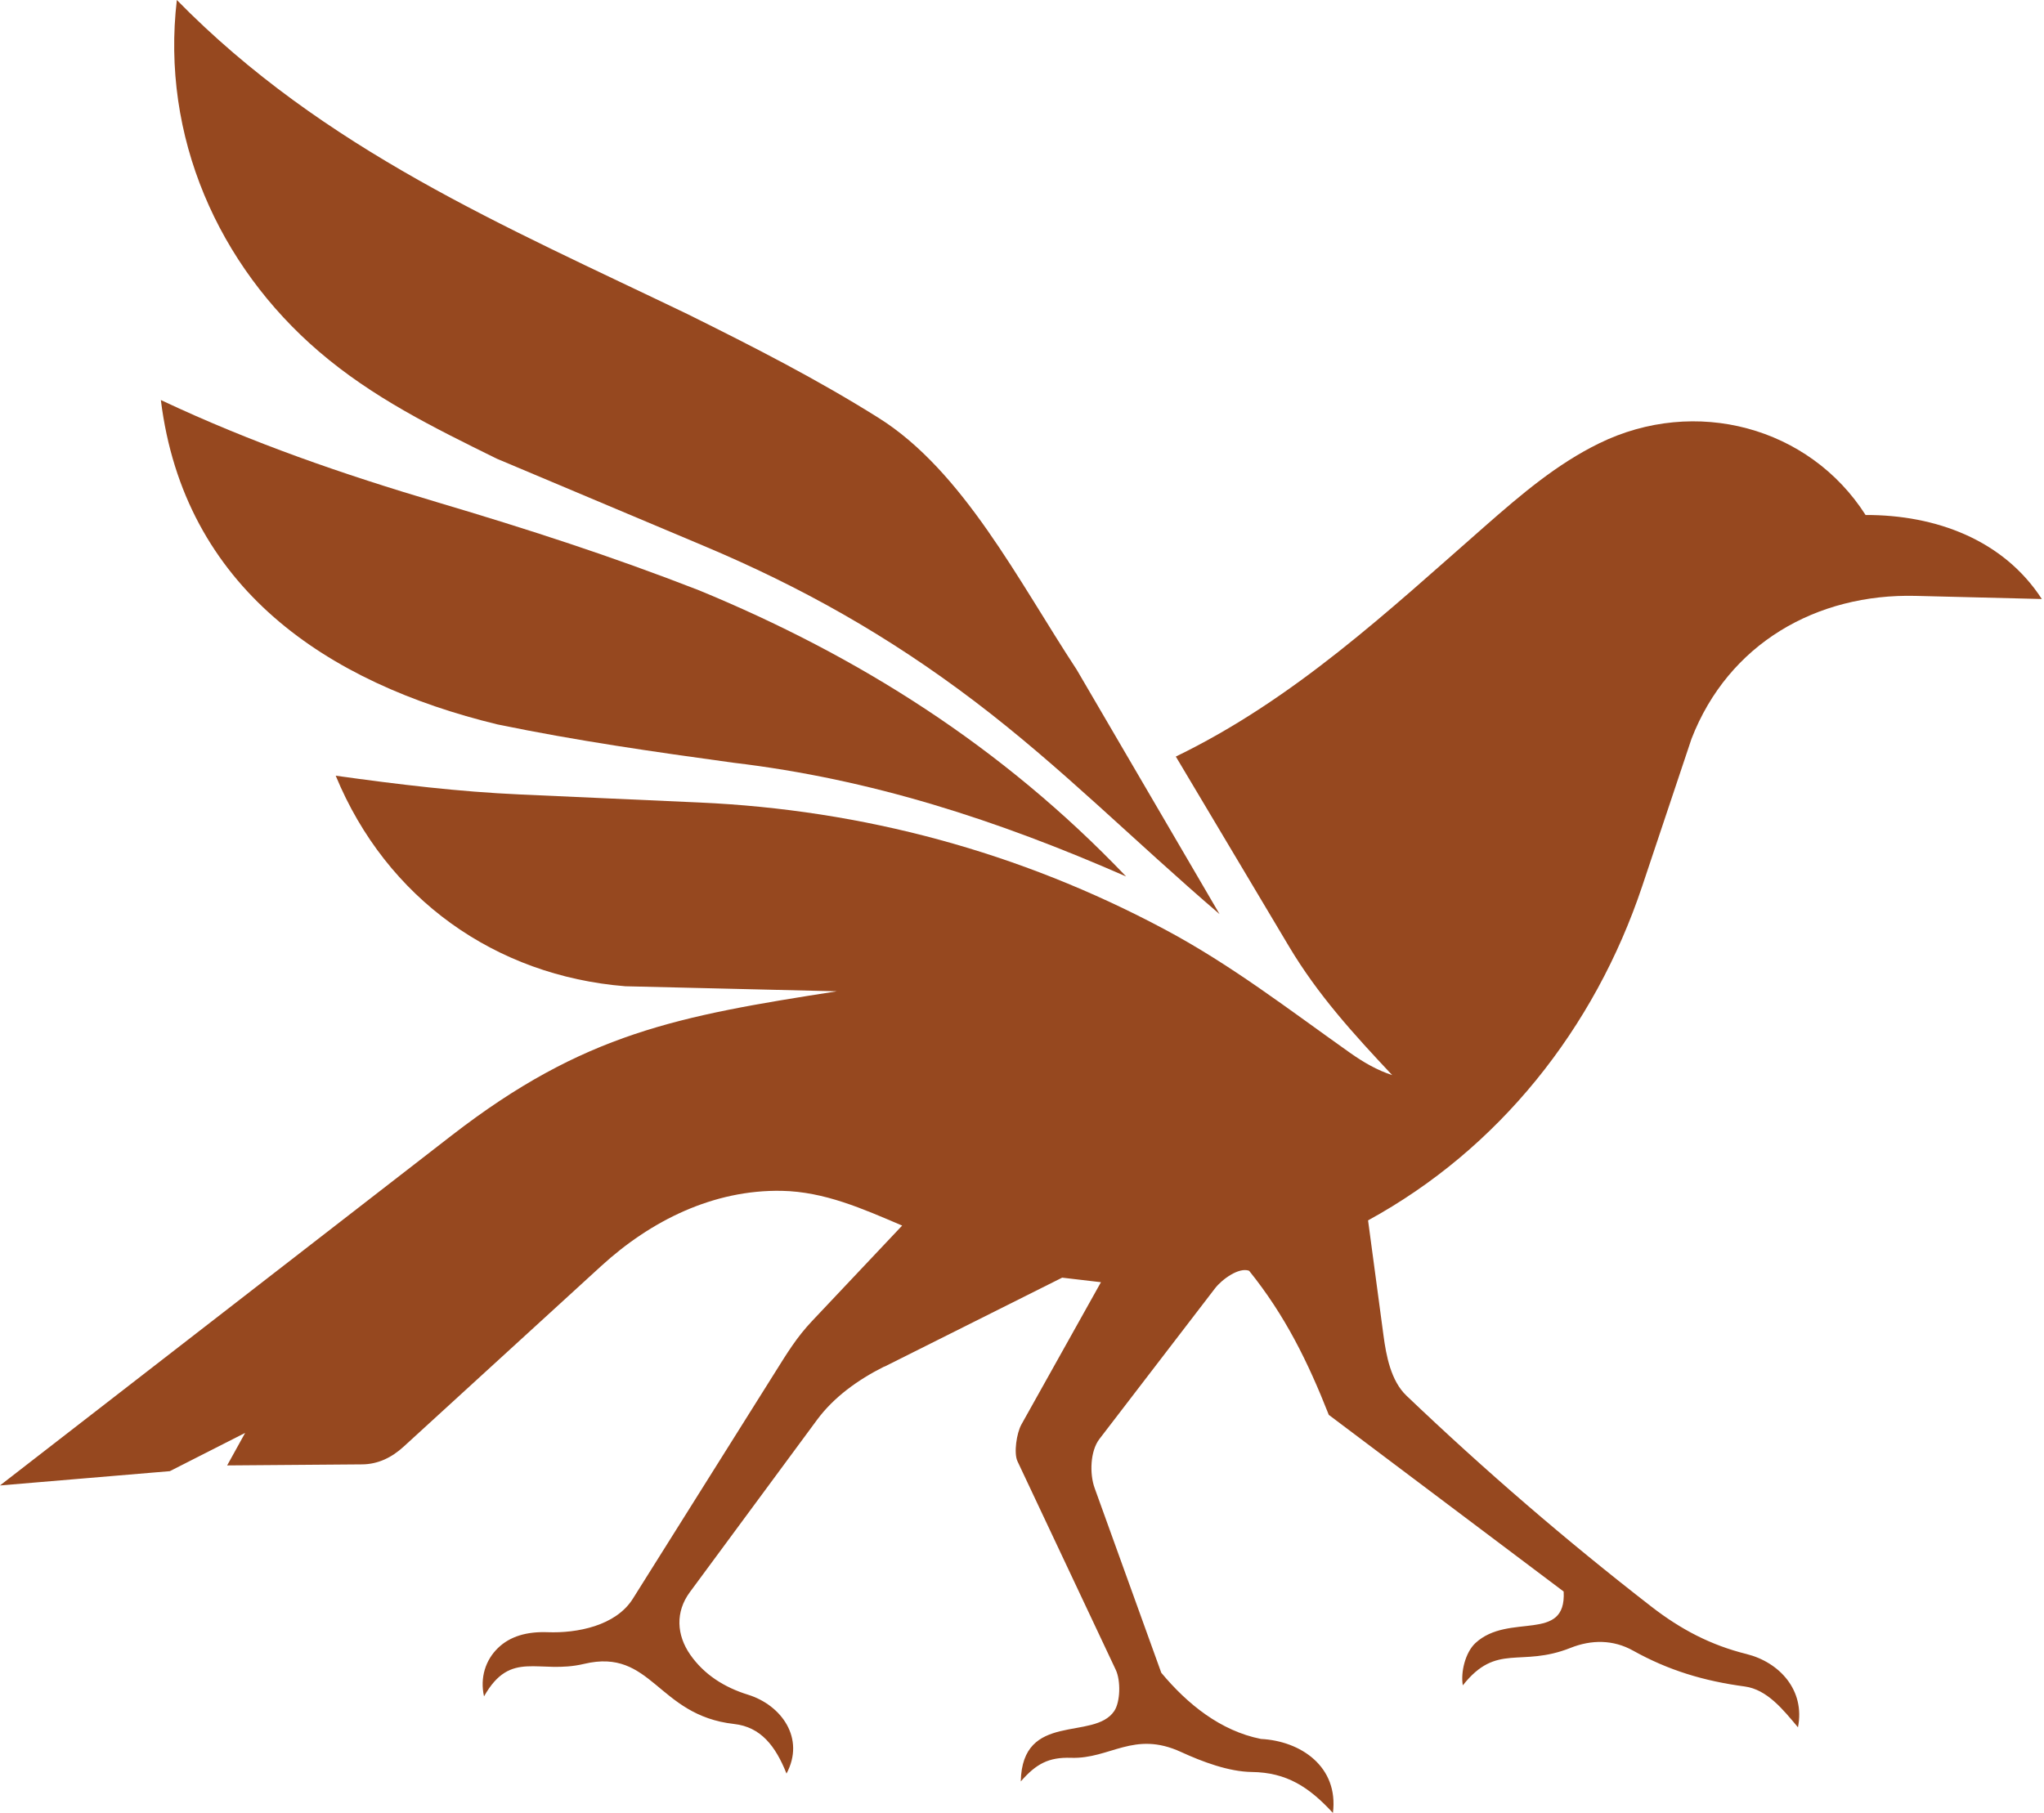
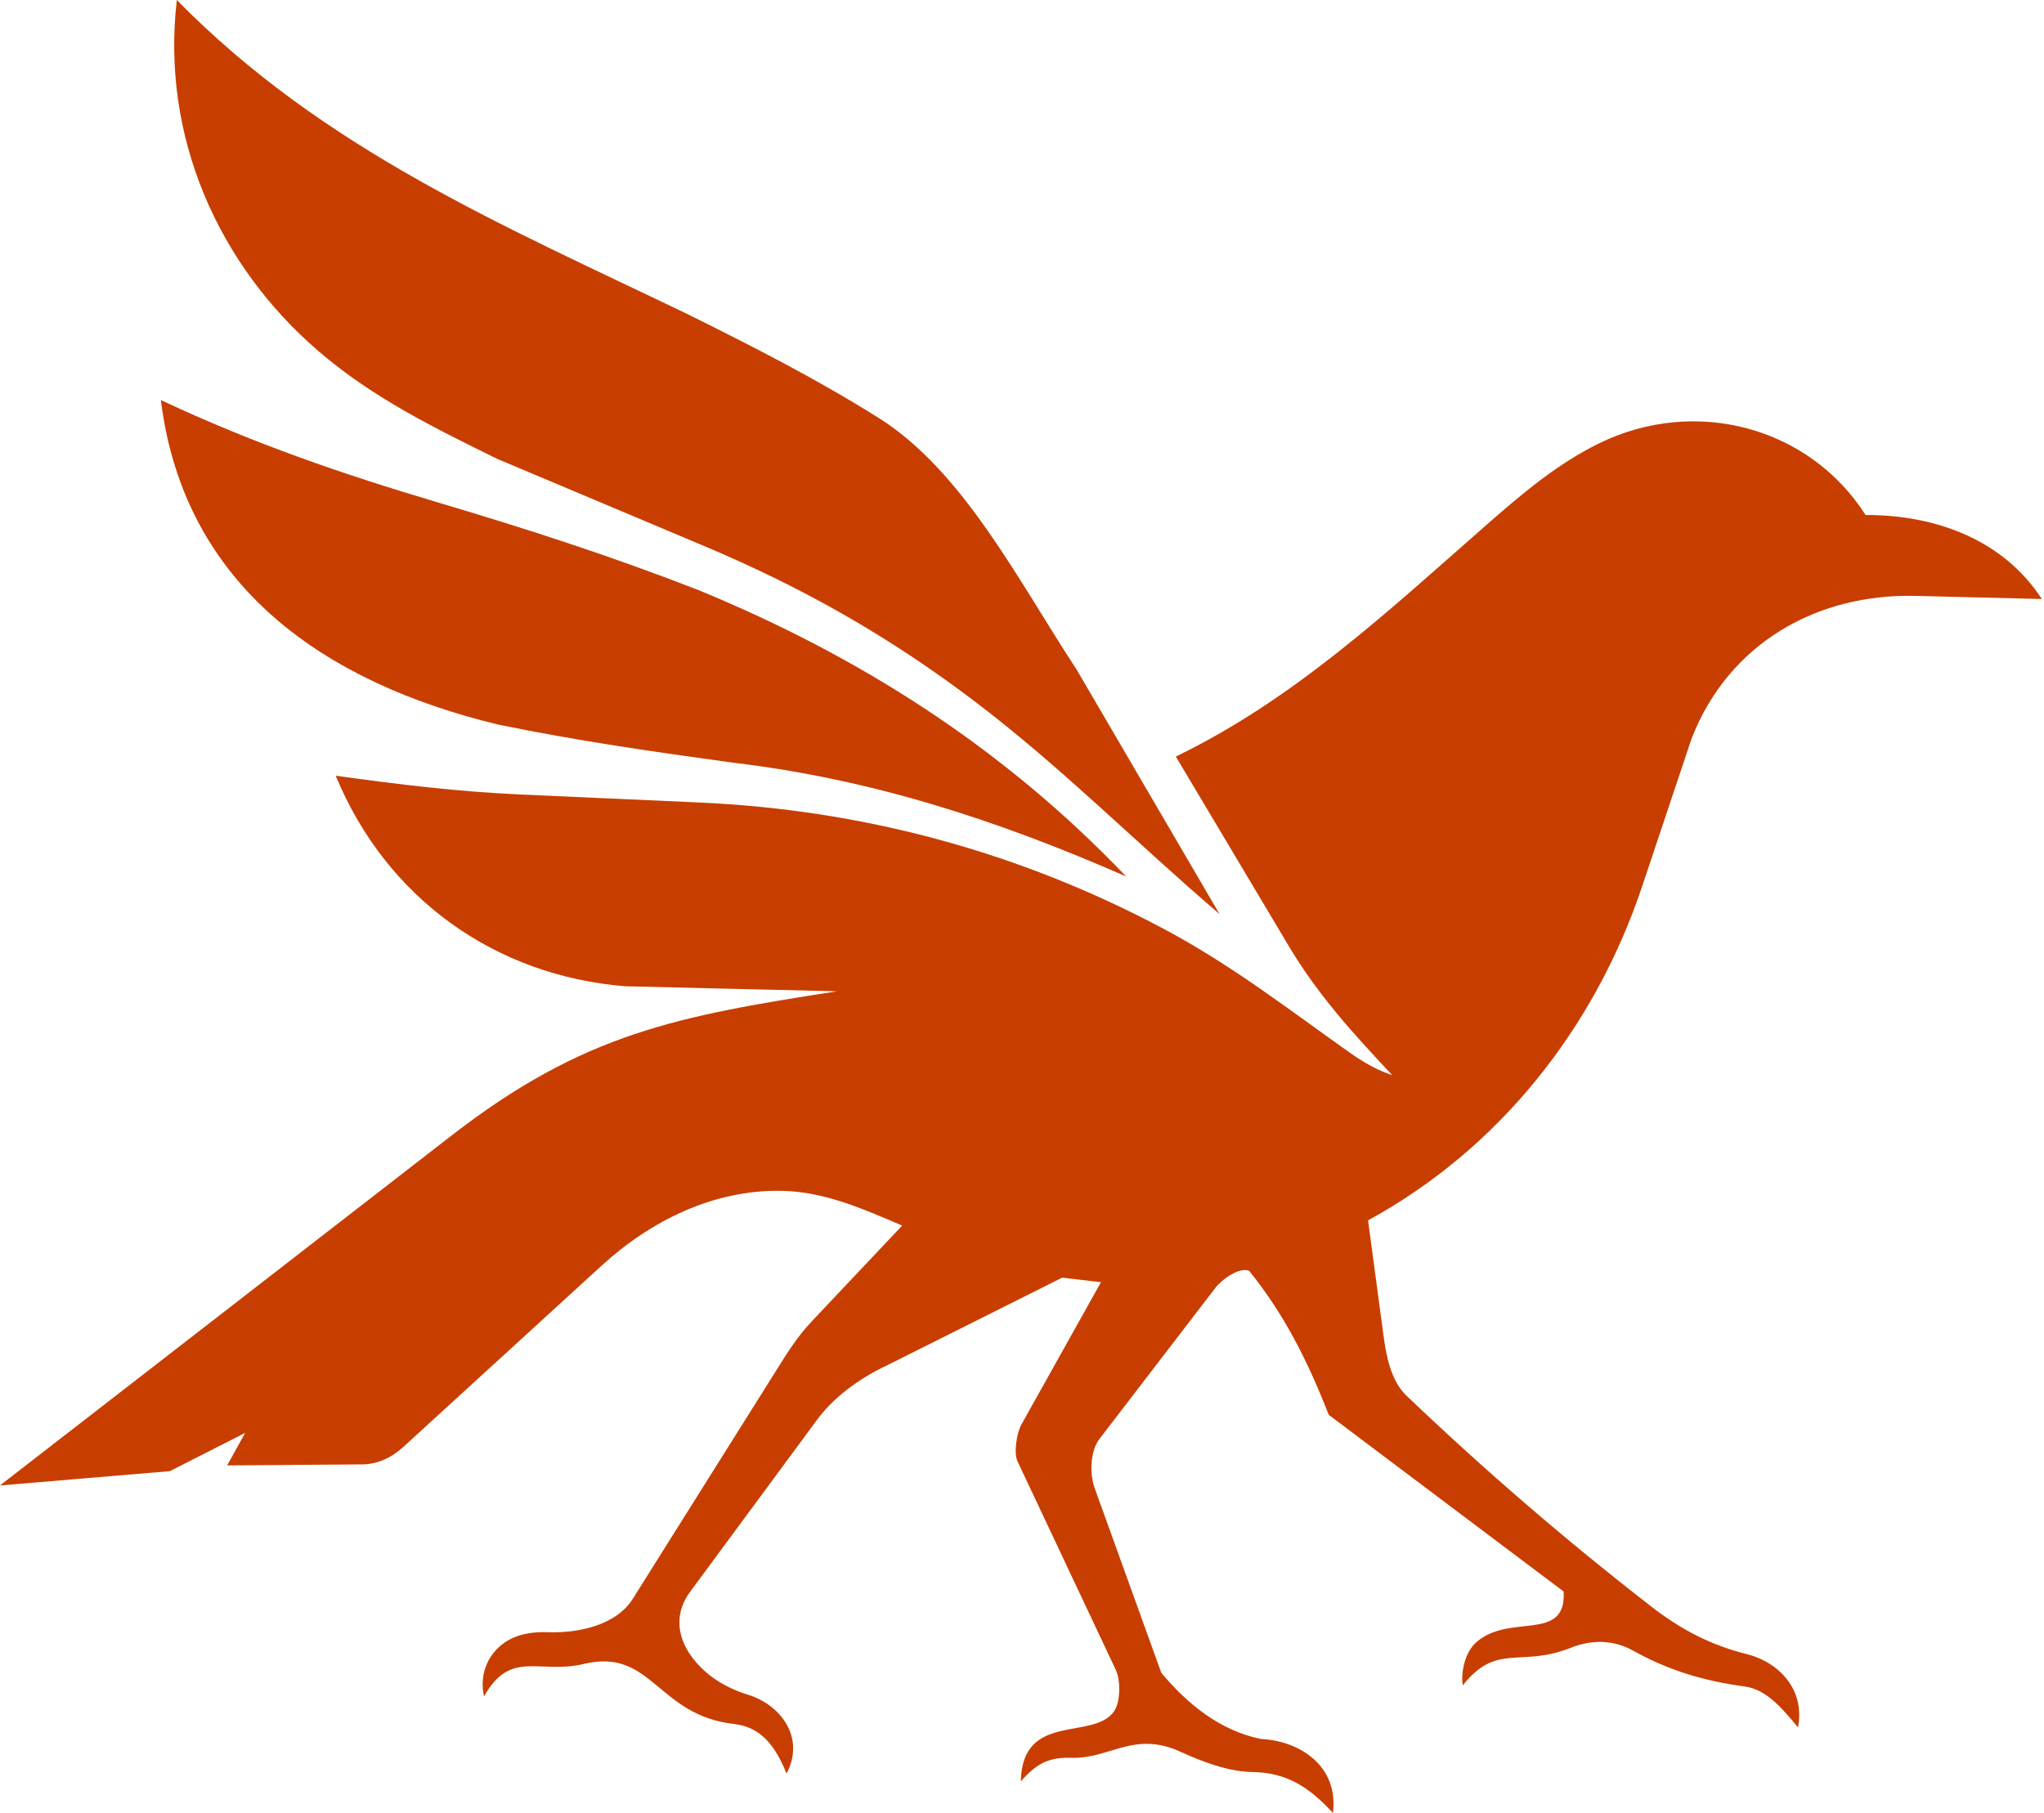
- <svg xmlns="http://www.w3.org/2000/svg" viewBox="0 0 62 55" fill="#96481f">
+ <svg xmlns="http://www.w3.org/2000/svg" viewBox="0 0 62 55" fill="#c83e00">
  <path d="M26.822 41.461C26.019 41.864 25.291 42.39 24.782 43.079L20.925 48.306C20.483 48.904 20.519 49.605 20.938 50.205C21.358 50.806 21.967 51.194 22.691 51.418C23.703 51.733 24.429 52.739 23.857 53.81C23.524 52.974 23.079 52.396 22.264 52.305C19.929 52.044 19.78 49.991 17.717 50.482C16.34 50.81 15.496 50.027 14.682 51.468C14.553 50.899 14.73 50.365 15.102 50.003C15.474 49.641 15.987 49.498 16.614 49.521C17.497 49.554 18.676 49.332 19.195 48.507L23.501 41.65C23.873 41.057 24.164 40.575 24.631 40.081L27.365 37.184C26.161 36.671 25.011 36.156 23.715 36.13C21.647 36.09 19.745 37.03 18.236 38.411L12.245 43.89C11.882 44.223 11.465 44.425 10.986 44.429L6.89 44.461L7.436 43.474L5.152 44.635L-0.001 45.069L13.699 34.45C17.715 31.338 20.575 30.826 25.384 30.076L18.968 29.923C15.032 29.607 11.726 27.273 10.183 23.535C12.116 23.804 13.901 24.02 15.773 24.104L21.217 24.348C26.176 24.57 30.927 25.849 35.322 28.194C37.342 29.27 39.085 30.622 40.941 31.936C41.353 32.228 41.771 32.47 42.229 32.619C41.06 31.374 39.976 30.188 39.095 28.709L35.666 22.954C39.261 21.212 42.096 18.55 45.062 15.948C46.149 14.995 47.224 14.078 48.506 13.451C51.42 12.024 54.878 12.946 56.588 15.625C58.722 15.619 60.77 16.381 61.934 18.174L58.108 18.079C55.103 18.005 52.429 19.525 51.308 22.415L49.813 26.885C48.365 31.215 45.457 34.862 41.497 37.026L41.965 40.518C42.047 41.13 42.188 41.893 42.662 42.345C45.055 44.627 47.49 46.727 50.095 48.748C50.985 49.438 51.896 49.915 52.976 50.183C53.973 50.431 54.761 51.279 54.537 52.407C54.086 51.867 53.601 51.26 52.924 51.168C51.683 51.002 50.607 50.678 49.532 50.078C48.933 49.744 48.273 49.744 47.64 49.996C46.112 50.604 45.406 49.825 44.371 51.134C44.302 50.741 44.444 50.138 44.754 49.85C45.766 48.913 47.516 49.862 47.43 48.287L40.306 42.927C39.676 41.327 38.986 39.917 37.889 38.555C37.58 38.439 37.064 38.817 36.855 39.088L33.348 43.66C33.068 44.025 33.047 44.715 33.203 45.147L35.225 50.752C36.022 51.707 37.02 52.514 38.249 52.76C39.45 52.82 40.609 53.597 40.431 55.005C39.706 54.215 39.024 53.775 37.969 53.762C37.27 53.753 36.47 53.452 35.821 53.154C34.39 52.496 33.674 53.372 32.487 53.332C31.811 53.31 31.431 53.512 30.963 54.049C31.007 51.912 33.179 52.829 33.797 51.914C33.984 51.637 33.999 50.991 33.844 50.662L30.863 44.335C30.745 44.084 30.838 43.477 30.982 43.219L33.395 38.902L32.218 38.764L26.824 41.466L26.822 41.461Z" />
  <path d="M32.661 20.321L36.992 27.734C34.393 25.507 32.189 23.271 29.559 21.275C26.929 19.279 24.294 17.802 21.341 16.559L15.065 13.915C13.139 12.965 11.305 12.065 9.676 10.667C6.621 8.048 4.879 4.141 5.364 0C9.812 4.537 15.274 6.844 20.86 9.533C22.866 10.529 24.759 11.492 26.649 12.678C29.216 14.289 30.892 17.628 32.661 20.321Z" />
  <path d="M34.153 26.59C30.239 24.875 26.423 23.637 22.244 23.141C19.797 22.805 17.49 22.474 15.09 21.979C9.909 20.725 5.586 17.832 4.879 12.137C7.652 13.443 10.398 14.388 13.289 15.246C16.002 16.052 18.546 16.875 21.193 17.906C26.014 19.891 30.387 22.639 34.154 26.588L34.153 26.59Z" />
</svg>
